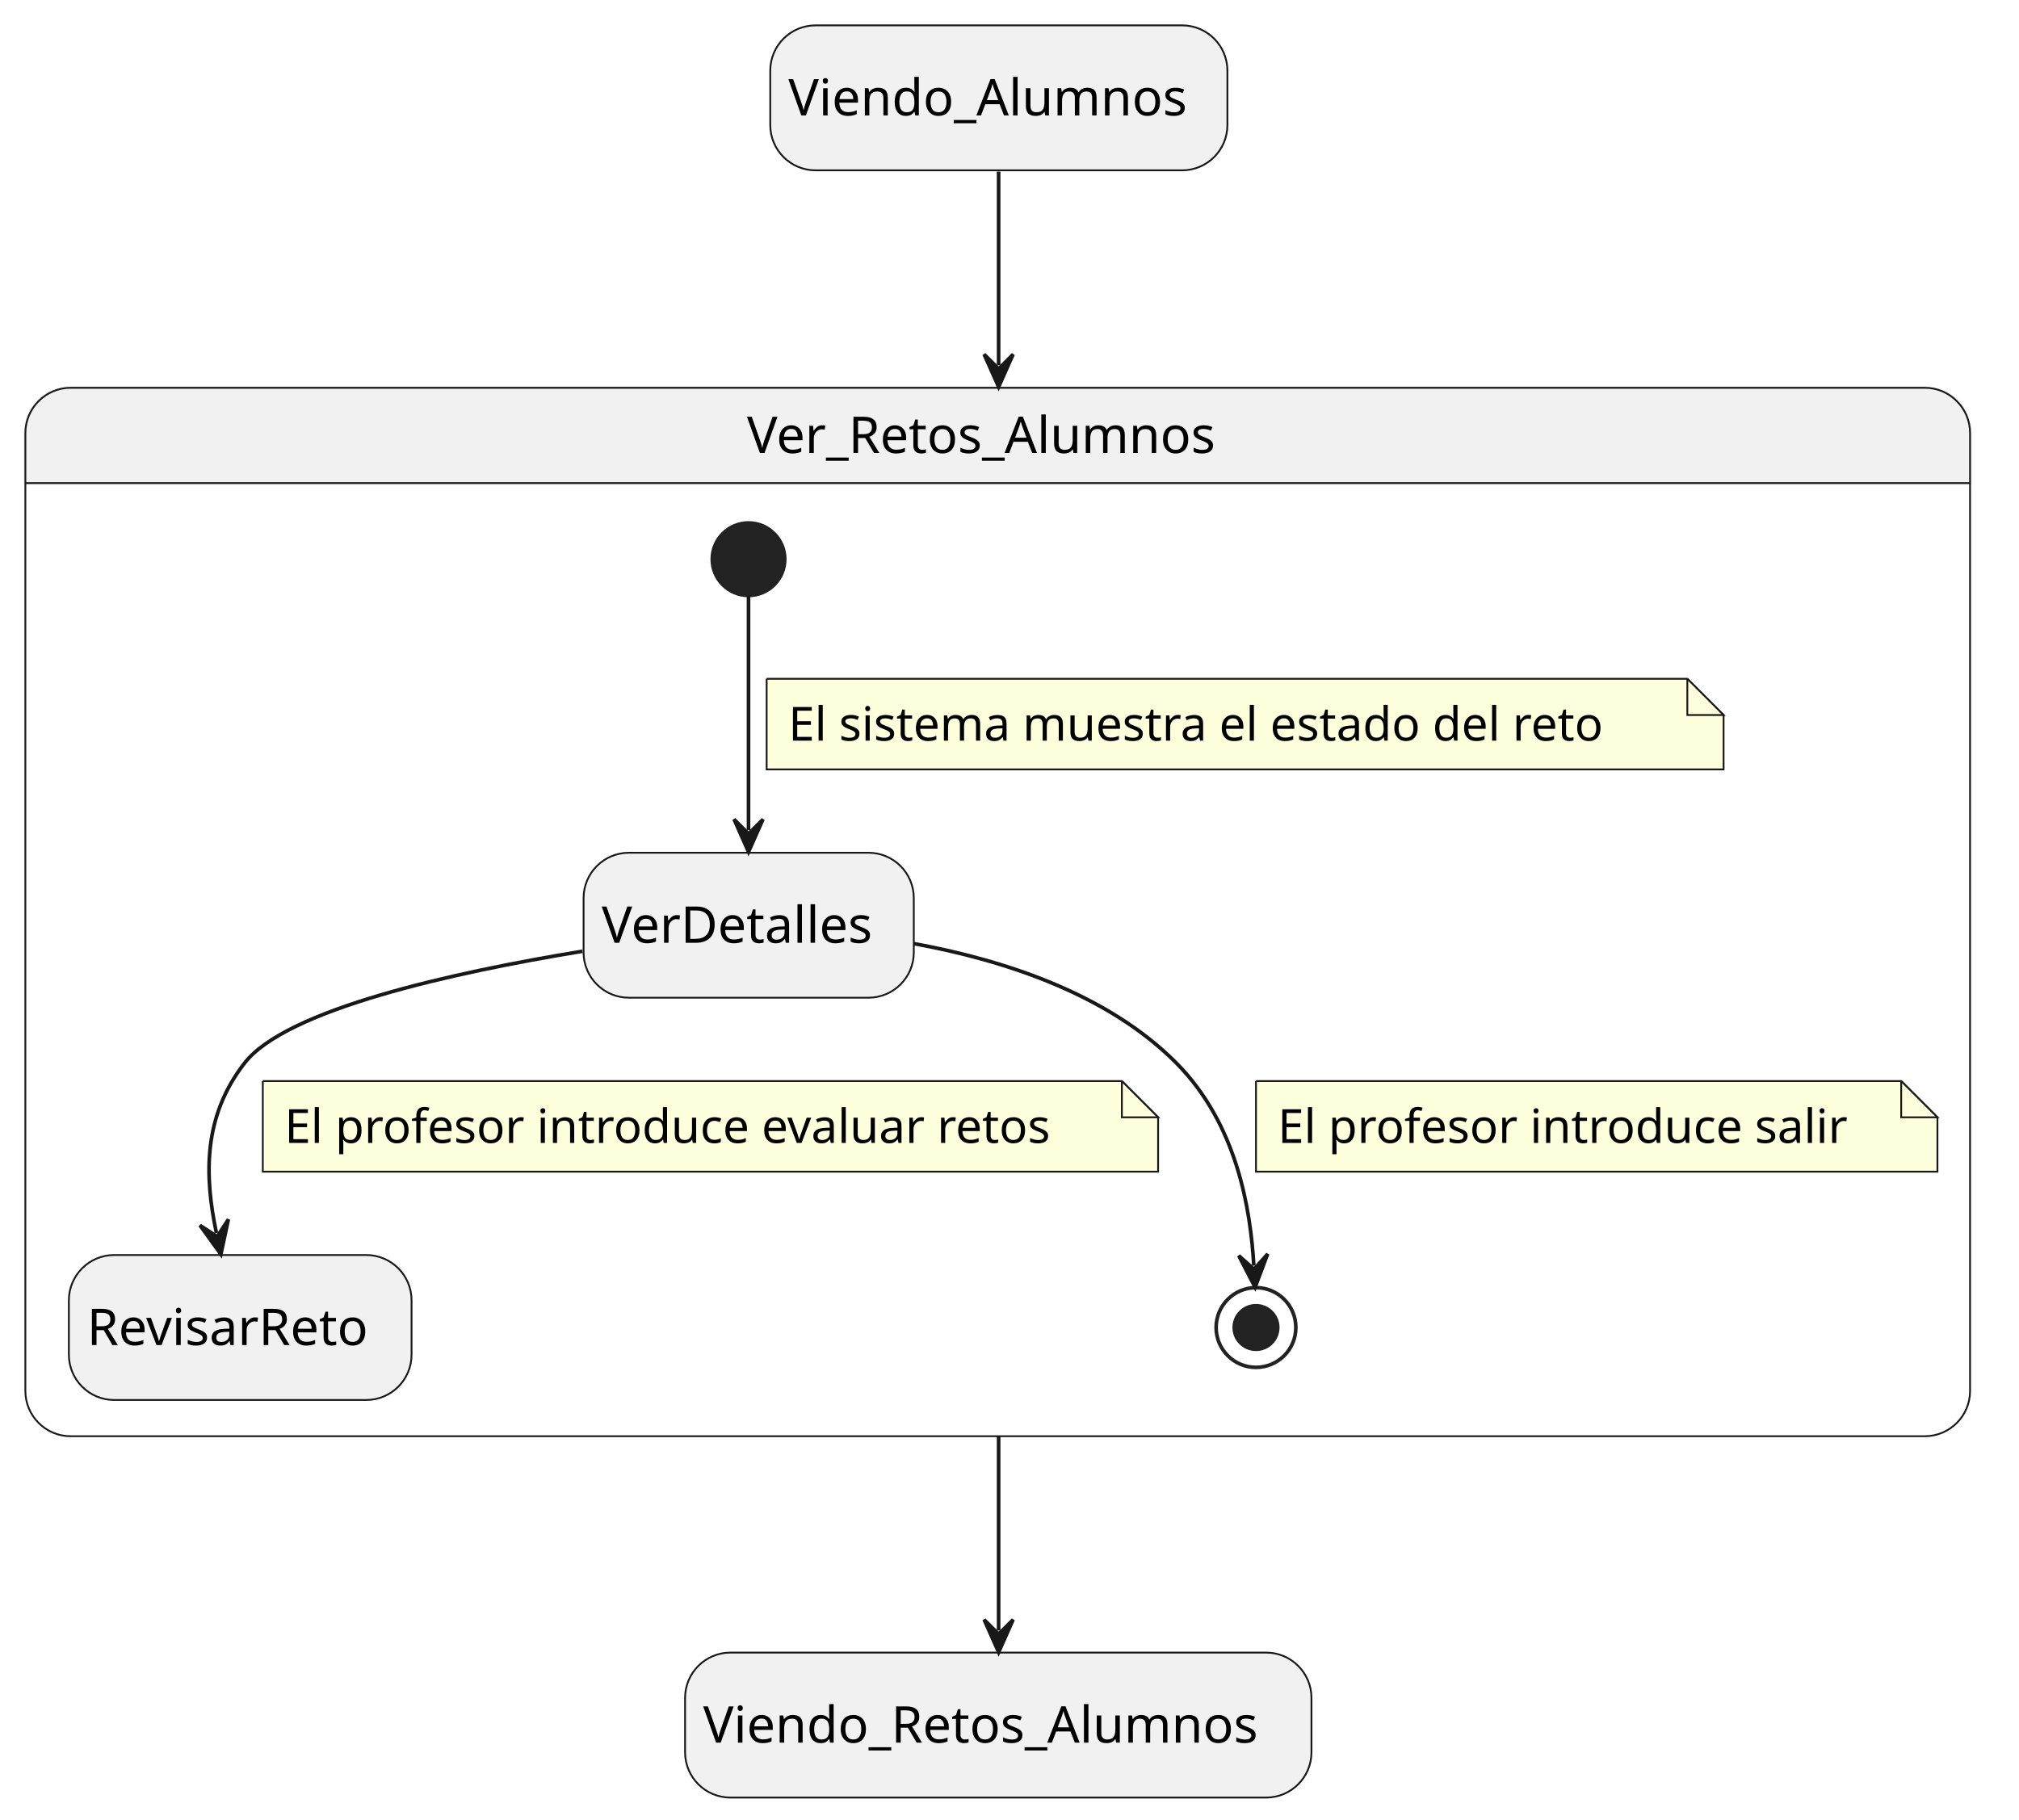
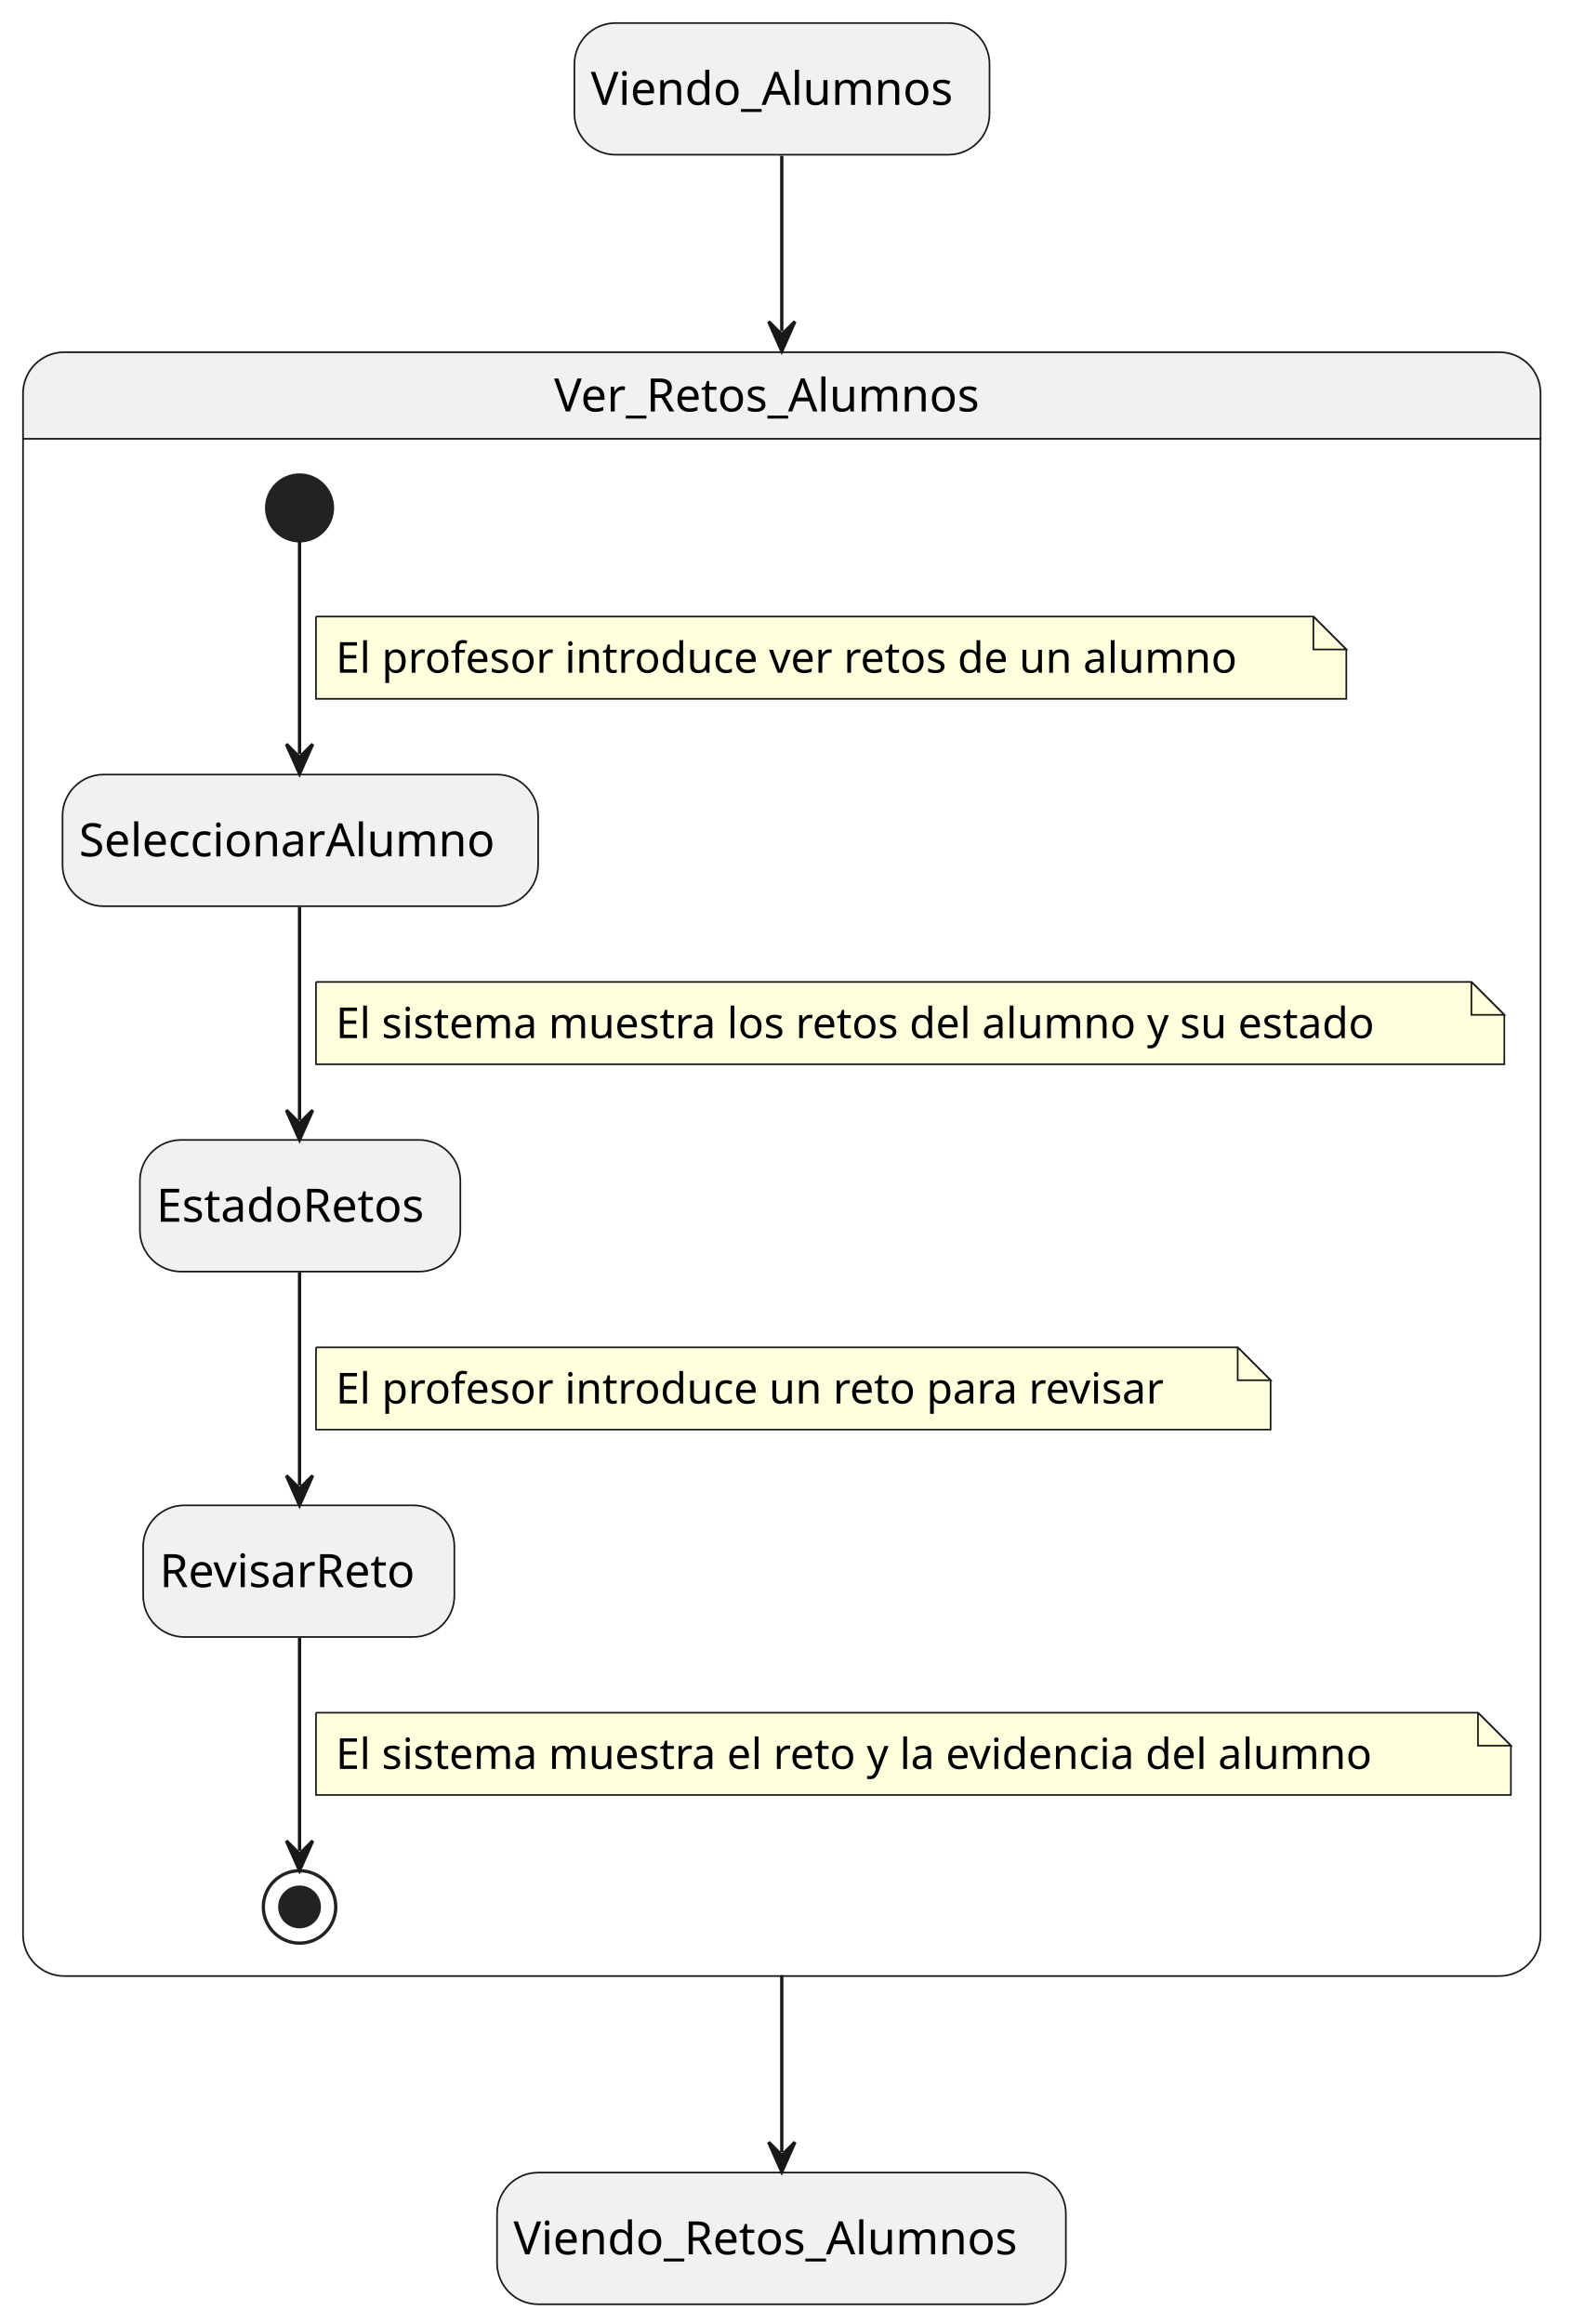
- <svg xmlns="http://www.w3.org/2000/svg" contentStyleType="text/css" height="502px" preserveAspectRatio="none" style="width:557px;height:502px;background:#FFFFFF;" version="1.1" viewBox="0 0 557 502" width="557px" zoomAndPan="magnify">
+ <svg xmlns="http://www.w3.org/2000/svg" contentStyleType="text/css" height="706px" preserveAspectRatio="none" style="width:481px;height:706px;background:#FFFFFF;" version="1.1" viewBox="0 0 481 706" width="481px" zoomAndPan="magnify">
  <defs />
  <g>
-     <rect fill="#F1F1F1" height="40" rx="12.5" ry="12.5" style="stroke:#181818;stroke-width:0.5;" width="126.115" x="212.5" y="7" />
-     <text fill="#000000" font-family="sans-serif" font-size="14" lengthAdjust="spacing" textLength="116.115" x="217.5" y="31.847">Viendo_Alumnos</text>
-     <rect fill="#F1F1F1" height="40" rx="12.5" ry="12.5" style="stroke:#181818;stroke-width:0.5;" width="172.805" x="189" y="456" />
-     <text fill="#000000" font-family="sans-serif" font-size="14" lengthAdjust="spacing" textLength="162.805" x="194" y="480.847">Viendo_Retos_Alumnos</text>
-     <path d="M19.5,107 L531,107 A12.5,12.5 0 0 1 543.5,119.5 L543.5,133.297 L7,133.297 L7,119.5 A12.5,12.5 0 0 1 19.5,107 " fill="#F1F1F1" style="stroke:#F1F1F1;stroke-width:1;" />
-     <rect fill="none" height="289.297" rx="12.5" ry="12.5" style="stroke:#181818;stroke-width:0.5;" width="536.5" x="7" y="107" />
-     <line style="stroke:#181818;stroke-width:0.5;" x1="7" x2="543.5" y1="133.297" y2="133.297" />
-     <text fill="#000000" font-family="sans-serif" font-size="14" lengthAdjust="spacing" textLength="138.346" x="206.077" y="124.995">Ver_Retos_Alumnos</text>
-     <ellipse cx="206.5" cy="154.297" fill="#222222" rx="10" ry="10" style="stroke:#222222;stroke-width:1;" />
-     <rect fill="#F1F1F1" height="40" rx="12.5" ry="12.5" style="stroke:#181818;stroke-width:0.5;" width="91.095" x="161" y="235.297" />
-     <text fill="#000000" font-family="sans-serif" font-size="14" lengthAdjust="spacing" textLength="81.095" x="166" y="260.144">VerDetalles</text>
-     <rect fill="#F1F1F1" height="40" rx="12.5" ry="12.5" style="stroke:#181818;stroke-width:0.5;" width="94.54" x="19" y="346.297" />
-     <text fill="#000000" font-family="sans-serif" font-size="14" lengthAdjust="spacing" textLength="84.54" x="24" y="371.144">RevisarReto</text>
-     <ellipse cx="346.5" cy="366.297" fill="none" rx="11" ry="11" style="stroke:#222222;stroke-width:1;" />
-     <ellipse cx="346.5" cy="366.297" fill="#222222" rx="6" ry="6" style="stroke:#222222;stroke-width:1;" />
-     <g id="link_*start*Ver_Retos_Alumnos_VerDetalles">
-       <path d="M206.5,164.437 C206.5,180.417 206.5,207.787 206.5,229.067 " fill="none" id="*start*Ver_Retos_Alumnos-to-VerDetalles" style="stroke:#181818;stroke-width:1;" />
-       <polygon fill="#181818" points="206.5,235.067,210.5,226.067,206.5,230.067,202.5,226.067,206.5,235.067" style="stroke:#181818;stroke-width:1;" />
-       <path d="M211.5,187.297 L211.5,212.297 L475.5,212.297 L475.5,197.297 L465.5,187.297 L211.5,187.297 " fill="#FEFFDD" style="stroke:#181818;stroke-width:0.5;" />
-       <path d="M465.5,187.297 L465.5,197.297 L475.5,197.297 L465.5,187.297 " fill="#FEFFDD" style="stroke:#181818;stroke-width:0.5;" />
-       <text fill="#000000" font-family="sans-serif" font-size="13" lengthAdjust="spacing" textLength="243.49" x="217.5" y="204.364">El sistema muestra el estado del reto</text>
+     <rect fill="#F1F1F1" height="40" rx="12.5" ry="12.5" style="stroke:#181818;stroke-width:0.5;" width="126.115" x="174.5" y="7" />
+     <text fill="#000000" font-family="sans-serif" font-size="14" lengthAdjust="spacing" textLength="116.115" x="179.5" y="31.847">Viendo_Alumnos</text>
+     <rect fill="#F1F1F1" height="40" rx="12.5" ry="12.5" style="stroke:#181818;stroke-width:0.5;" width="172.805" x="151" y="660" />
+     <text fill="#000000" font-family="sans-serif" font-size="14" lengthAdjust="spacing" textLength="162.805" x="156" y="684.847">Viendo_Retos_Alumnos</text>
+     <path d="M19.5,107 L455.5,107 A12.5,12.5 0 0 1 468,119.5 L468,133.297 L7,133.297 L7,119.5 A12.5,12.5 0 0 1 19.5,107 " fill="#F1F1F1" style="stroke:#F1F1F1;stroke-width:1;" />
+     <rect fill="none" height="493.297" rx="12.5" ry="12.5" style="stroke:#181818;stroke-width:0.5;" width="461" x="7" y="107" />
+     <line style="stroke:#181818;stroke-width:0.5;" x1="7" x2="468" y1="133.297" y2="133.297" />
+     <text fill="#000000" font-family="sans-serif" font-size="14" lengthAdjust="spacing" textLength="138.346" x="168.327" y="124.995">Ver_Retos_Alumnos</text>
+     <ellipse cx="91" cy="154.297" fill="#222222" rx="10" ry="10" style="stroke:#222222;stroke-width:1;" />
+     <rect fill="#F1F1F1" height="40" rx="12.5" ry="12.5" style="stroke:#181818;stroke-width:0.5;" width="144.477" x="19" y="235.297" />
+     <text fill="#000000" font-family="sans-serif" font-size="14" lengthAdjust="spacing" textLength="134.477" x="24" y="260.144">SeleccionarAlumno</text>
+     <rect fill="#F1F1F1" height="40" rx="12.5" ry="12.5" style="stroke:#181818;stroke-width:0.5;" width="97.35" x="42.5" y="346.297" />
+     <text fill="#000000" font-family="sans-serif" font-size="14" lengthAdjust="spacing" textLength="87.35" x="47.5" y="371.144">EstadoRetos</text>
+     <rect fill="#F1F1F1" height="40" rx="12.5" ry="12.5" style="stroke:#181818;stroke-width:0.5;" width="94.54" x="43.5" y="457.297" />
+     <text fill="#000000" font-family="sans-serif" font-size="14" lengthAdjust="spacing" textLength="84.54" x="48.5" y="482.144">RevisarReto</text>
+     <ellipse cx="91" cy="579.297" fill="none" rx="11" ry="11" style="stroke:#222222;stroke-width:1;" />
+     <ellipse cx="91" cy="579.297" fill="#222222" rx="6" ry="6" style="stroke:#222222;stroke-width:1;" />
+     <g id="link_*start*Ver_Retos_Alumnos_SeleccionarAlumno">
+       <path d="M91,164.437 C91,180.417 91,207.787 91,229.067 " fill="none" id="*start*Ver_Retos_Alumnos-to-SeleccionarAlumno" style="stroke:#181818;stroke-width:1;" />
+       <polygon fill="#181818" points="91,235.067,95,226.067,91,230.067,87,226.067,91,235.067" style="stroke:#181818;stroke-width:1;" />
+       <path d="M96,187.297 L96,212.297 L409,212.297 L409,197.297 L399,187.297 L96,187.297 " fill="#FEFFDD" style="stroke:#181818;stroke-width:0.5;" />
+       <path d="M399,187.297 L399,197.297 L409,197.297 L399,187.297 " fill="#FEFFDD" style="stroke:#181818;stroke-width:0.5;" />
+       <text fill="#000000" font-family="sans-serif" font-size="13" lengthAdjust="spacing" textLength="292.437" x="102" y="204.364">El profesor introduce ver retos de un alumno</text>
    </g>
-     <g id="link_VerDetalles_RevisarReto">
-       <path d="M160.67,262.477 C124.76,268.367 79.02,278.527 67.5,293.297 C55.97,308.087 56.375,324.395 59.705,340.225 " fill="none" id="VerDetalles-to-RevisarReto" style="stroke:#181818;stroke-width:1;" />
-       <polygon fill="#181818" points="60.94,346.097,63.002,336.466,59.911,341.204,55.173,338.113,60.94,346.097" style="stroke:#181818;stroke-width:1;" />
-       <path d="M72.5,298.297 L72.5,323.297 L319.5,323.297 L319.5,308.297 L309.5,298.297 L72.5,298.297 " fill="#FEFFDD" style="stroke:#181818;stroke-width:0.5;" />
-       <path d="M309.5,298.297 L309.5,308.297 L319.5,308.297 L309.5,298.297 " fill="#FEFFDD" style="stroke:#181818;stroke-width:0.5;" />
-       <text fill="#000000" font-family="sans-serif" font-size="13" lengthAdjust="spacing" textLength="226.421" x="78.5" y="315.364">El profesor introduce evaluar retos</text>
+     <g id="link_SeleccionarAlumno_EstadoRetos">
+       <path d="M91,275.537 C91,295.457 91,320.397 91,340.257 " fill="none" id="SeleccionarAlumno-to-EstadoRetos" style="stroke:#181818;stroke-width:1;" />
+       <polygon fill="#181818" points="91,346.257,95,337.257,91,341.257,87,337.257,91,346.257" style="stroke:#181818;stroke-width:1;" />
+       <path d="M96,298.297 L96,323.297 L457,323.297 L457,308.297 L447,298.297 L96,298.297 " fill="#FEFFDD" style="stroke:#181818;stroke-width:0.5;" />
+       <path d="M447,298.297 L447,308.297 L457,308.297 L447,298.297 " fill="#FEFFDD" style="stroke:#181818;stroke-width:0.5;" />
+       <text fill="#000000" font-family="sans-serif" font-size="13" lengthAdjust="spacing" textLength="340.768" x="102" y="315.364">El sistema muestra los retos del alumno y su estado</text>
    </g>
-     <g id="link_VerDetalles_*end*Ver_Retos_Alumnos">
-       <path d="M252.14,260.377 C276.56,264.837 305.44,274.097 324.5,293.297 C341.35,310.267 344.997,333.777 345.907,349.227 " fill="none" id="VerDetalles-to-*end*Ver_Retos_Alumnos" style="stroke:#181818;stroke-width:1;" />
-       <polygon fill="#181818" points="346.26,355.217,349.724,345.997,345.966,350.226,341.738,346.468,346.26,355.217" style="stroke:#181818;stroke-width:1;" />
-       <path d="M346.5,298.297 L346.5,323.297 L534.5,323.297 L534.5,308.297 L524.5,298.297 L346.5,298.297 " fill="#FEFFDD" style="stroke:#181818;stroke-width:0.5;" />
-       <path d="M524.5,298.297 L524.5,308.297 L534.5,308.297 L524.5,298.297 " fill="#FEFFDD" style="stroke:#181818;stroke-width:0.5;" />
-       <text fill="#000000" font-family="sans-serif" font-size="13" lengthAdjust="spacing" textLength="167.61" x="352.5" y="315.364">El profesor introduce salir</text>
+     <g id="link_EstadoRetos_RevisarReto">
+       <path d="M91,386.537 C91,406.457 91,431.397 91,451.257 " fill="none" id="EstadoRetos-to-RevisarReto" style="stroke:#181818;stroke-width:1;" />
+       <polygon fill="#181818" points="91,457.257,95,448.257,91,452.257,87,448.257,91,457.257" style="stroke:#181818;stroke-width:1;" />
+       <path d="M96,409.297 L96,434.297 L386,434.297 L386,419.297 L376,409.297 L96,409.297 " fill="#FEFFDD" style="stroke:#181818;stroke-width:0.5;" />
+       <path d="M376,409.297 L376,419.297 L386,419.297 L376,409.297 " fill="#FEFFDD" style="stroke:#181818;stroke-width:0.5;" />
+       <text fill="#000000" font-family="sans-serif" font-size="13" lengthAdjust="spacing" textLength="269.832" x="102" y="426.364">El profesor introduce un reto para revisar</text>
+     </g>
+     <g id="link_RevisarReto_*end*Ver_Retos_Alumnos">
+       <path d="M91,497.577 C91,518.687 91,545.737 91,562.227 " fill="none" id="RevisarReto-to-*end*Ver_Retos_Alumnos" style="stroke:#181818;stroke-width:1;" />
+       <polygon fill="#181818" points="91,568.227,95,559.227,91,563.227,87,559.227,91,568.227" style="stroke:#181818;stroke-width:1;" />
+       <path d="M96,520.297 L96,545.297 L459,545.297 L459,530.297 L449,520.297 L96,520.297 " fill="#FEFFDD" style="stroke:#181818;stroke-width:0.5;" />
+       <path d="M449,520.297 L449,530.297 L459,530.297 L449,520.297 " fill="#FEFFDD" style="stroke:#181818;stroke-width:0.5;" />
+       <text fill="#000000" font-family="sans-serif" font-size="13" lengthAdjust="spacing" textLength="342.31" x="102" y="537.364">El sistema muestra el reto y la evidencia del alumno</text>
    </g>
    <g id="link_Viendo_Alumnos_Ver_Retos_Alumnos">
-       <path d="M275.5,47.36 C275.5,61.89 275.5,77.27 275.5,100.77 " fill="none" id="Viendo_Alumnos-to-Ver_Retos_Alumnos" style="stroke:#181818;stroke-width:1;" />
-       <polygon fill="#181818" points="275.5,106.77,279.5,97.77,275.5,101.77,271.5,97.77,275.5,106.77" style="stroke:#181818;stroke-width:1;" />
+       <path d="M237.5,47.33 C237.5,61.45 237.5,76.33 237.5,100.67 " fill="none" id="Viendo_Alumnos-to-Ver_Retos_Alumnos" style="stroke:#181818;stroke-width:1;" />
+       <polygon fill="#181818" points="237.5,106.67,241.5,97.67,237.5,101.67,233.5,97.67,237.5,106.67" style="stroke:#181818;stroke-width:1;" />
    </g>
    <g id="link_Ver_Retos_Alumnos_Viendo_Retos_Alumnos">
-       <path d="M275.5,396.24 C275.5,419.88 275.5,435.37 275.5,449.91 " fill="none" id="Ver_Retos_Alumnos-to-Viendo_Retos_Alumnos" style="stroke:#181818;stroke-width:1;" />
-       <polygon fill="#181818" points="275.5,455.91,279.5,446.91,275.5,450.91,271.5,446.91,275.5,455.91" style="stroke:#181818;stroke-width:1;" />
+       <path d="M237.5,600.03 C237.5,624.54 237.5,639.58 237.5,653.76 " fill="none" id="Ver_Retos_Alumnos-to-Viendo_Retos_Alumnos" style="stroke:#181818;stroke-width:1;" />
+       <polygon fill="#181818" points="237.5,659.76,241.5,650.76,237.5,654.76,233.5,650.76,237.5,659.76" style="stroke:#181818;stroke-width:1;" />
    </g>
  </g>
</svg>
